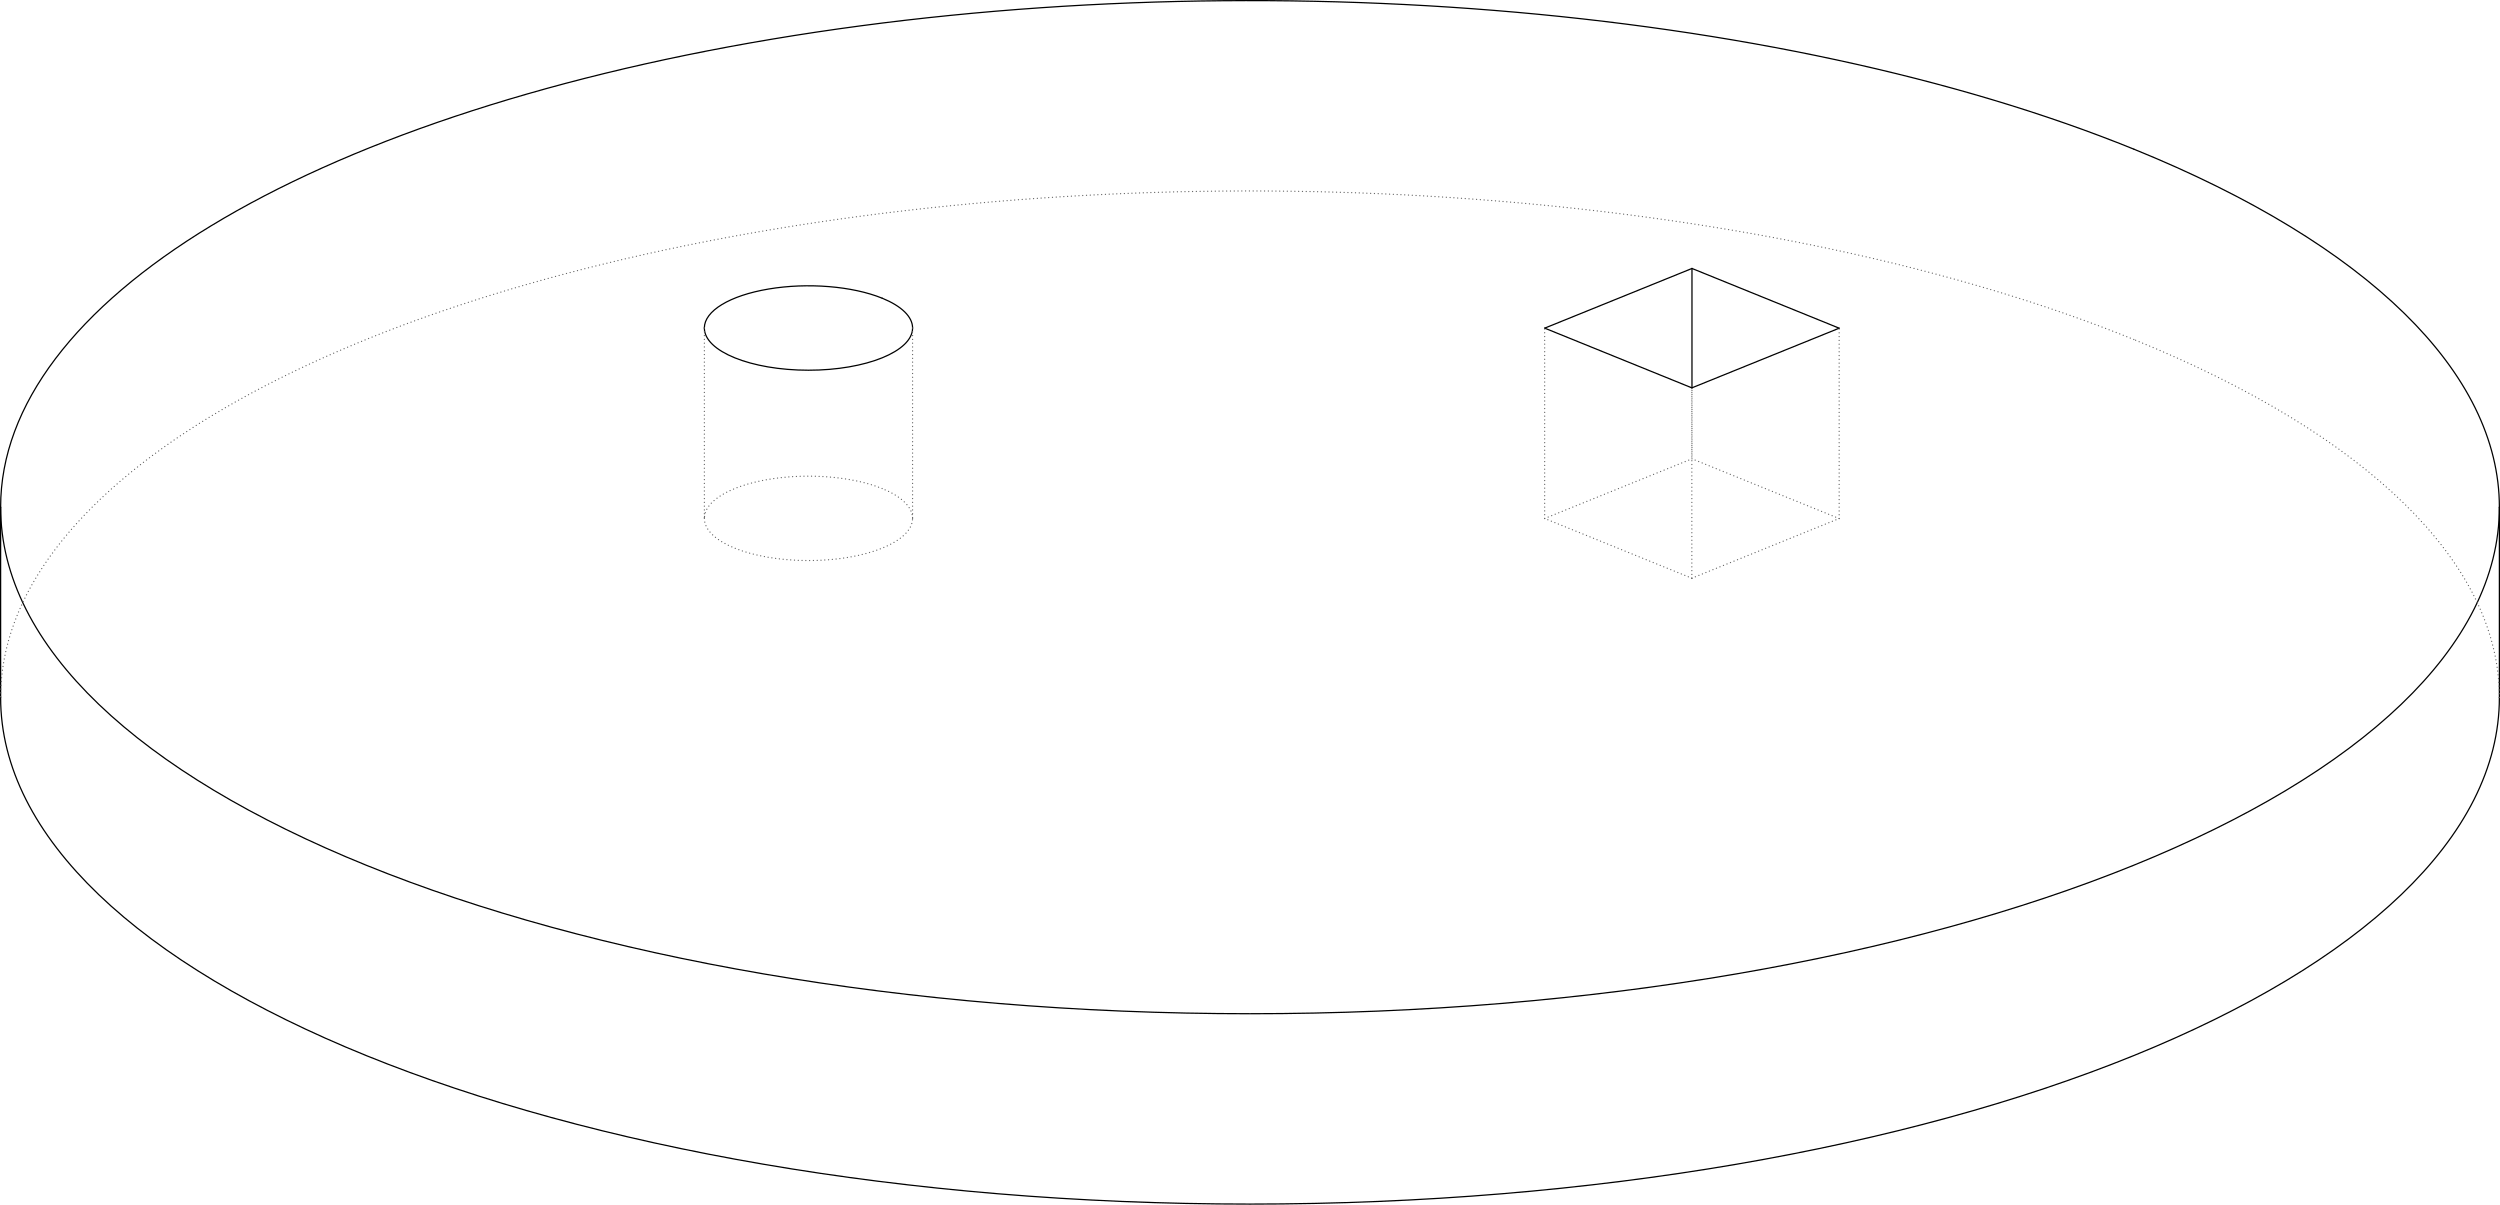
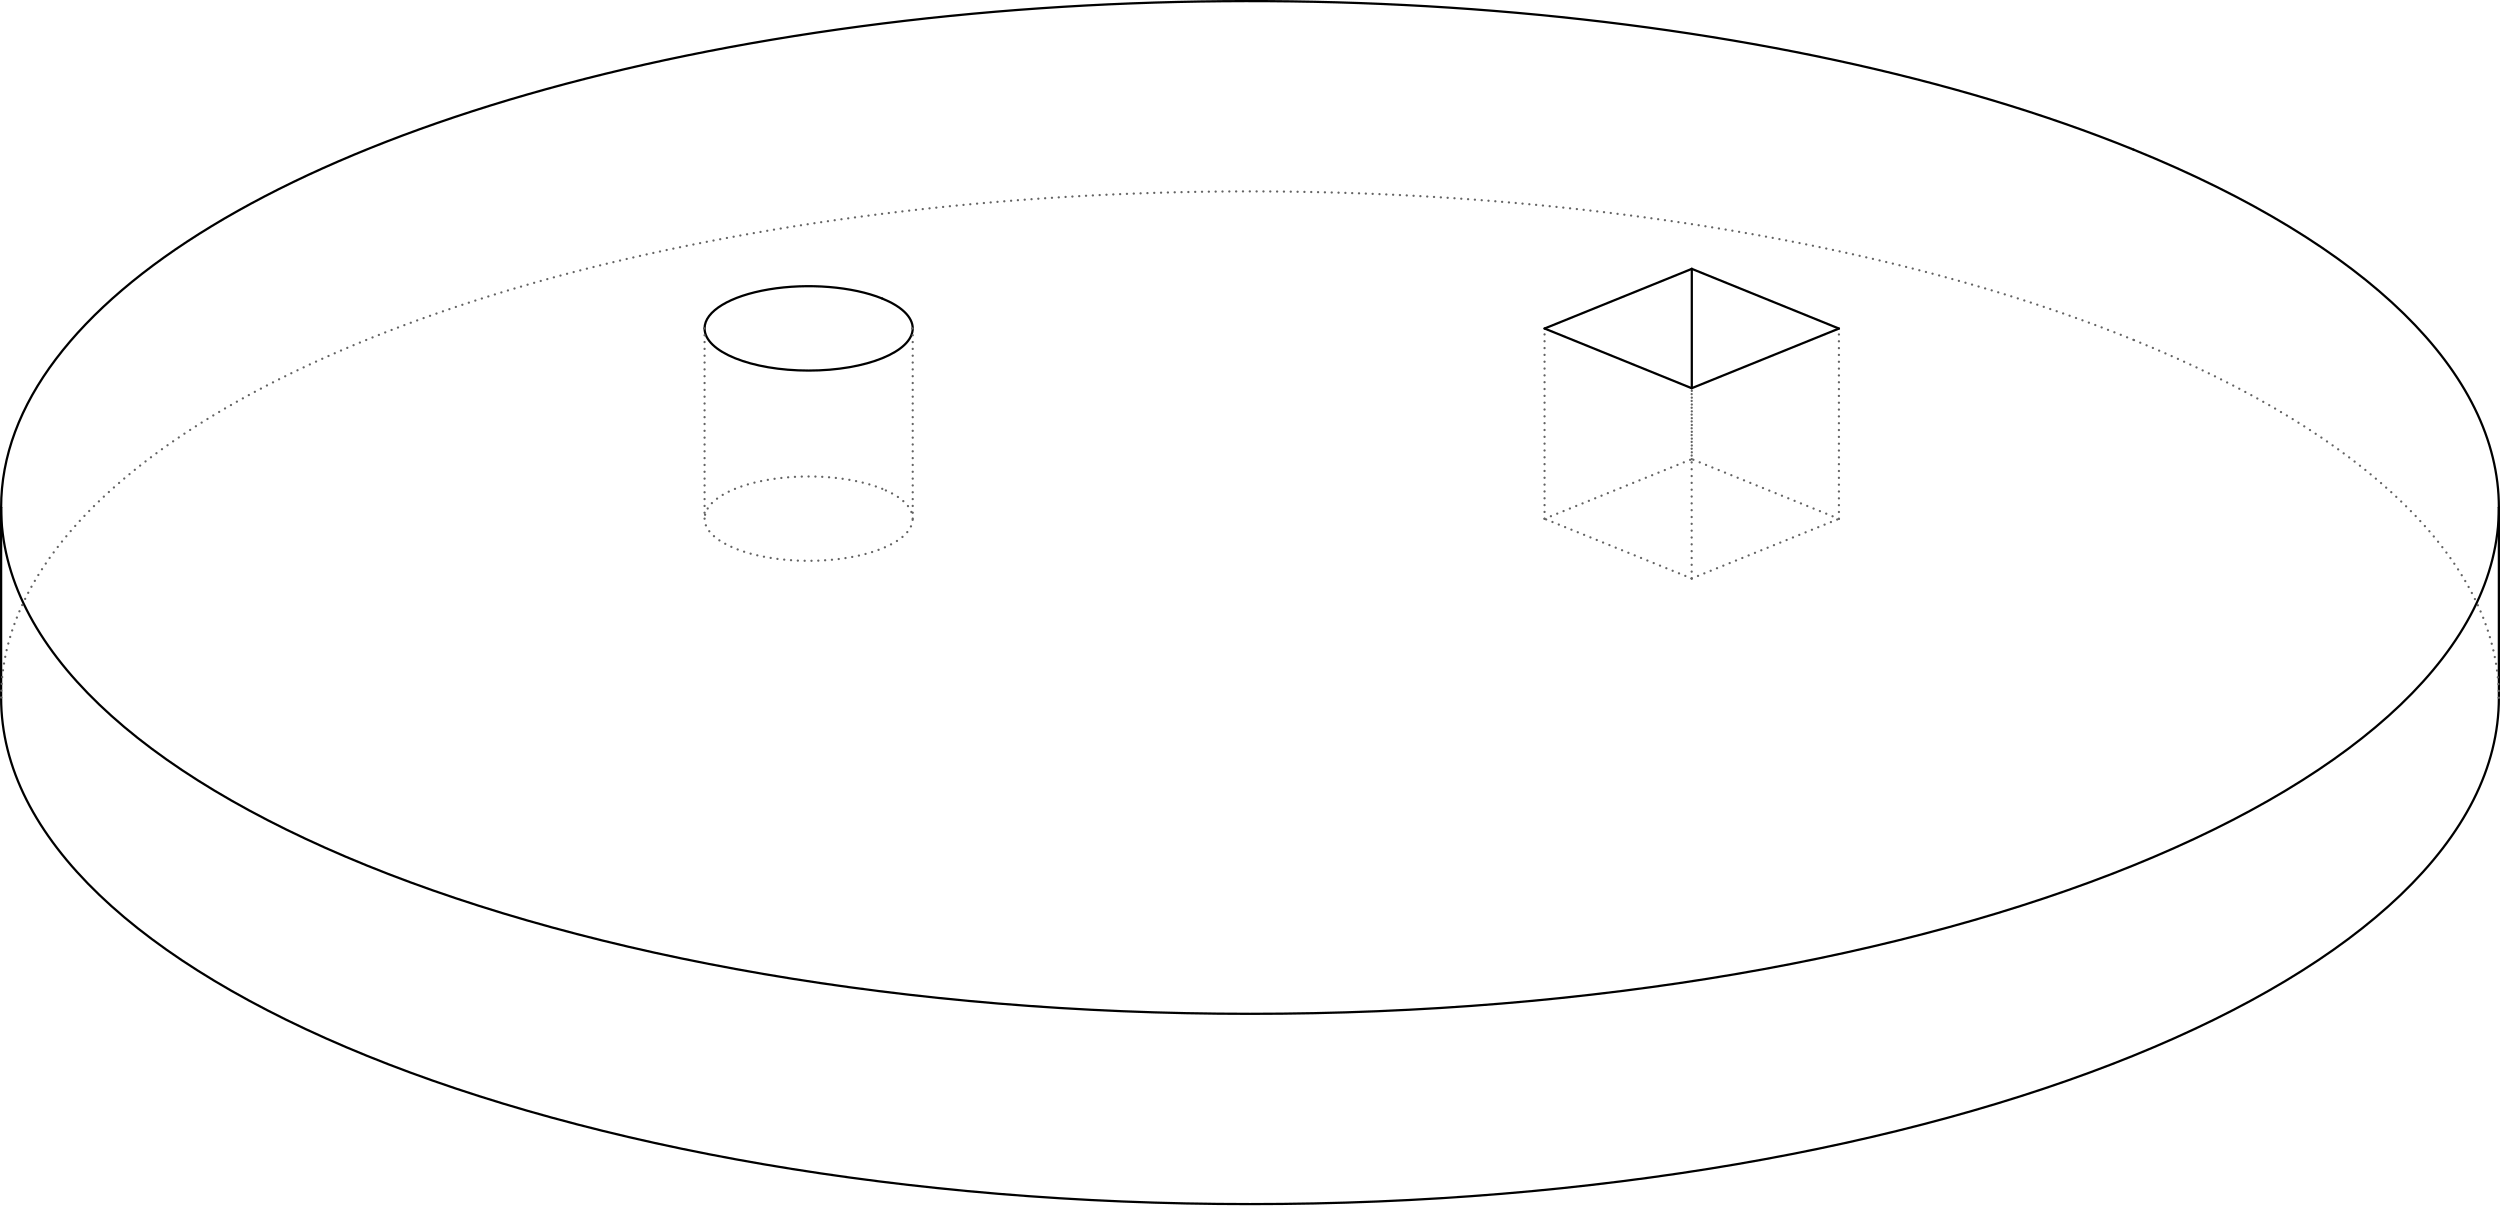
- <svg xmlns="http://www.w3.org/2000/svg" width="100.05mm" height="48.213mm" viewBox="-89.983 -43.598 180.09 86.783" version="1.1">
+ <svg xmlns="http://www.w3.org/2000/svg" width="100.09mm" height="48.253mm" viewBox="-90.019 -43.634 180.162 86.855" version="1.1">
  <g transform="scale(1,-1)" stroke-linecap="round">
-     <g fill="none" stroke="rgb(0,0,0)" stroke-width="0.09" id="Visible">
+     <g fill="none" stroke="rgb(0,0,0)" stroke-width="0.162" id="Visible">
      <path d="M -89.938,-6.649 A 90.0,36.49 -1.7396862652098675e-15 0,1 90.062,-6.649" />
      <path d="M 63.729,32.854 A 90.0,36.49 -1.7396862652098675e-15 0,1 -89.938,7.063" />
      <path d="M -89.938,7.063 A 90.0,36.49 -1.7396862652098675e-15 0,1 90.062,7.063" />
      <path d="M 90.062,7.063 A 90.0,36.49 -1.7396862652098675e-15 0,1 63.729,32.854" />
      <line x1="31.891" y1="15.658" x2="42.502" y2="19.957" />
      <line x1="31.891" y1="15.658" x2="21.289" y2="19.96" />
      <line x1="31.9" y1="15.662" x2="31.9" y2="24.259" />
      <line x1="42.502" y1="19.957" x2="31.9" y2="24.259" />
      <line x1="21.289" y1="19.96" x2="31.9" y2="24.259" />
      <path d="M -26.439,22.119 A 7.5,3.041 -1.7396862652098675e-15 0,1 -39.244,19.97" />
      <path d="M -39.244,19.97 A 7.5,3.041 -1.7396862652098675e-15 0,1 -24.244,19.97" />
      <path d="M -24.244,19.97 A 7.5,3.041 -1.7396862652098675e-15 0,1 -26.439,22.119" />
      <line x1="-89.938" y1="7.063" x2="-89.938" y2="-6.649" />
      <line x1="90.062" y1="7.063" x2="90.062" y2="-6.649" />
    </g>
-     <g fill="none" stroke="rgb(99,99,99)" stroke-width="0.09" id="Hidden" stroke-dasharray="0.002 0.271">
+     <g fill="none" stroke="rgb(99,99,99)" stroke-width="0.162" id="Hidden" stroke-dasharray="0.004 0.488">
      <path d="M 63.729,19.142 A 90.0,36.49 -1.7396862652098675e-15 0,1 -89.938,-6.649" />
      <path d="M 90.062,-6.649 A 90.0,36.49 -1.7396862652098675e-15 0,1 63.729,19.142" />
      <line x1="31.891" y1="1.946" x2="31.891" y2="15.658" />
      <line x1="42.502" y1="6.245" x2="42.502" y2="19.957" />
      <line x1="31.891" y1="1.946" x2="42.502" y2="6.245" />
      <line x1="21.289" y1="6.249" x2="21.289" y2="19.96" />
      <line x1="31.891" y1="1.946" x2="21.289" y2="6.249" />
      <line x1="31.9" y1="10.547" x2="31.9" y2="15.662" />
      <line x1="42.502" y1="6.245" x2="31.9" y2="10.547" />
      <line x1="21.289" y1="6.249" x2="31.9" y2="10.547" />
      <path d="M -26.439,8.407 A 7.5,3.041 -1.7396862652098675e-15 0,1 -39.244,6.258" />
      <path d="M -39.244,6.258 A 7.5,3.041 -1.7396862652098675e-15 0,1 -24.244,6.258" />
      <path d="M -24.244,6.258 A 7.5,3.041 -1.7396862652098675e-15 0,1 -26.439,8.407" />
      <line x1="-39.244" y1="19.97" x2="-39.244" y2="6.258" />
      <line x1="-24.244" y1="19.97" x2="-24.244" y2="6.258" />
    </g>
  </g>
</svg>
